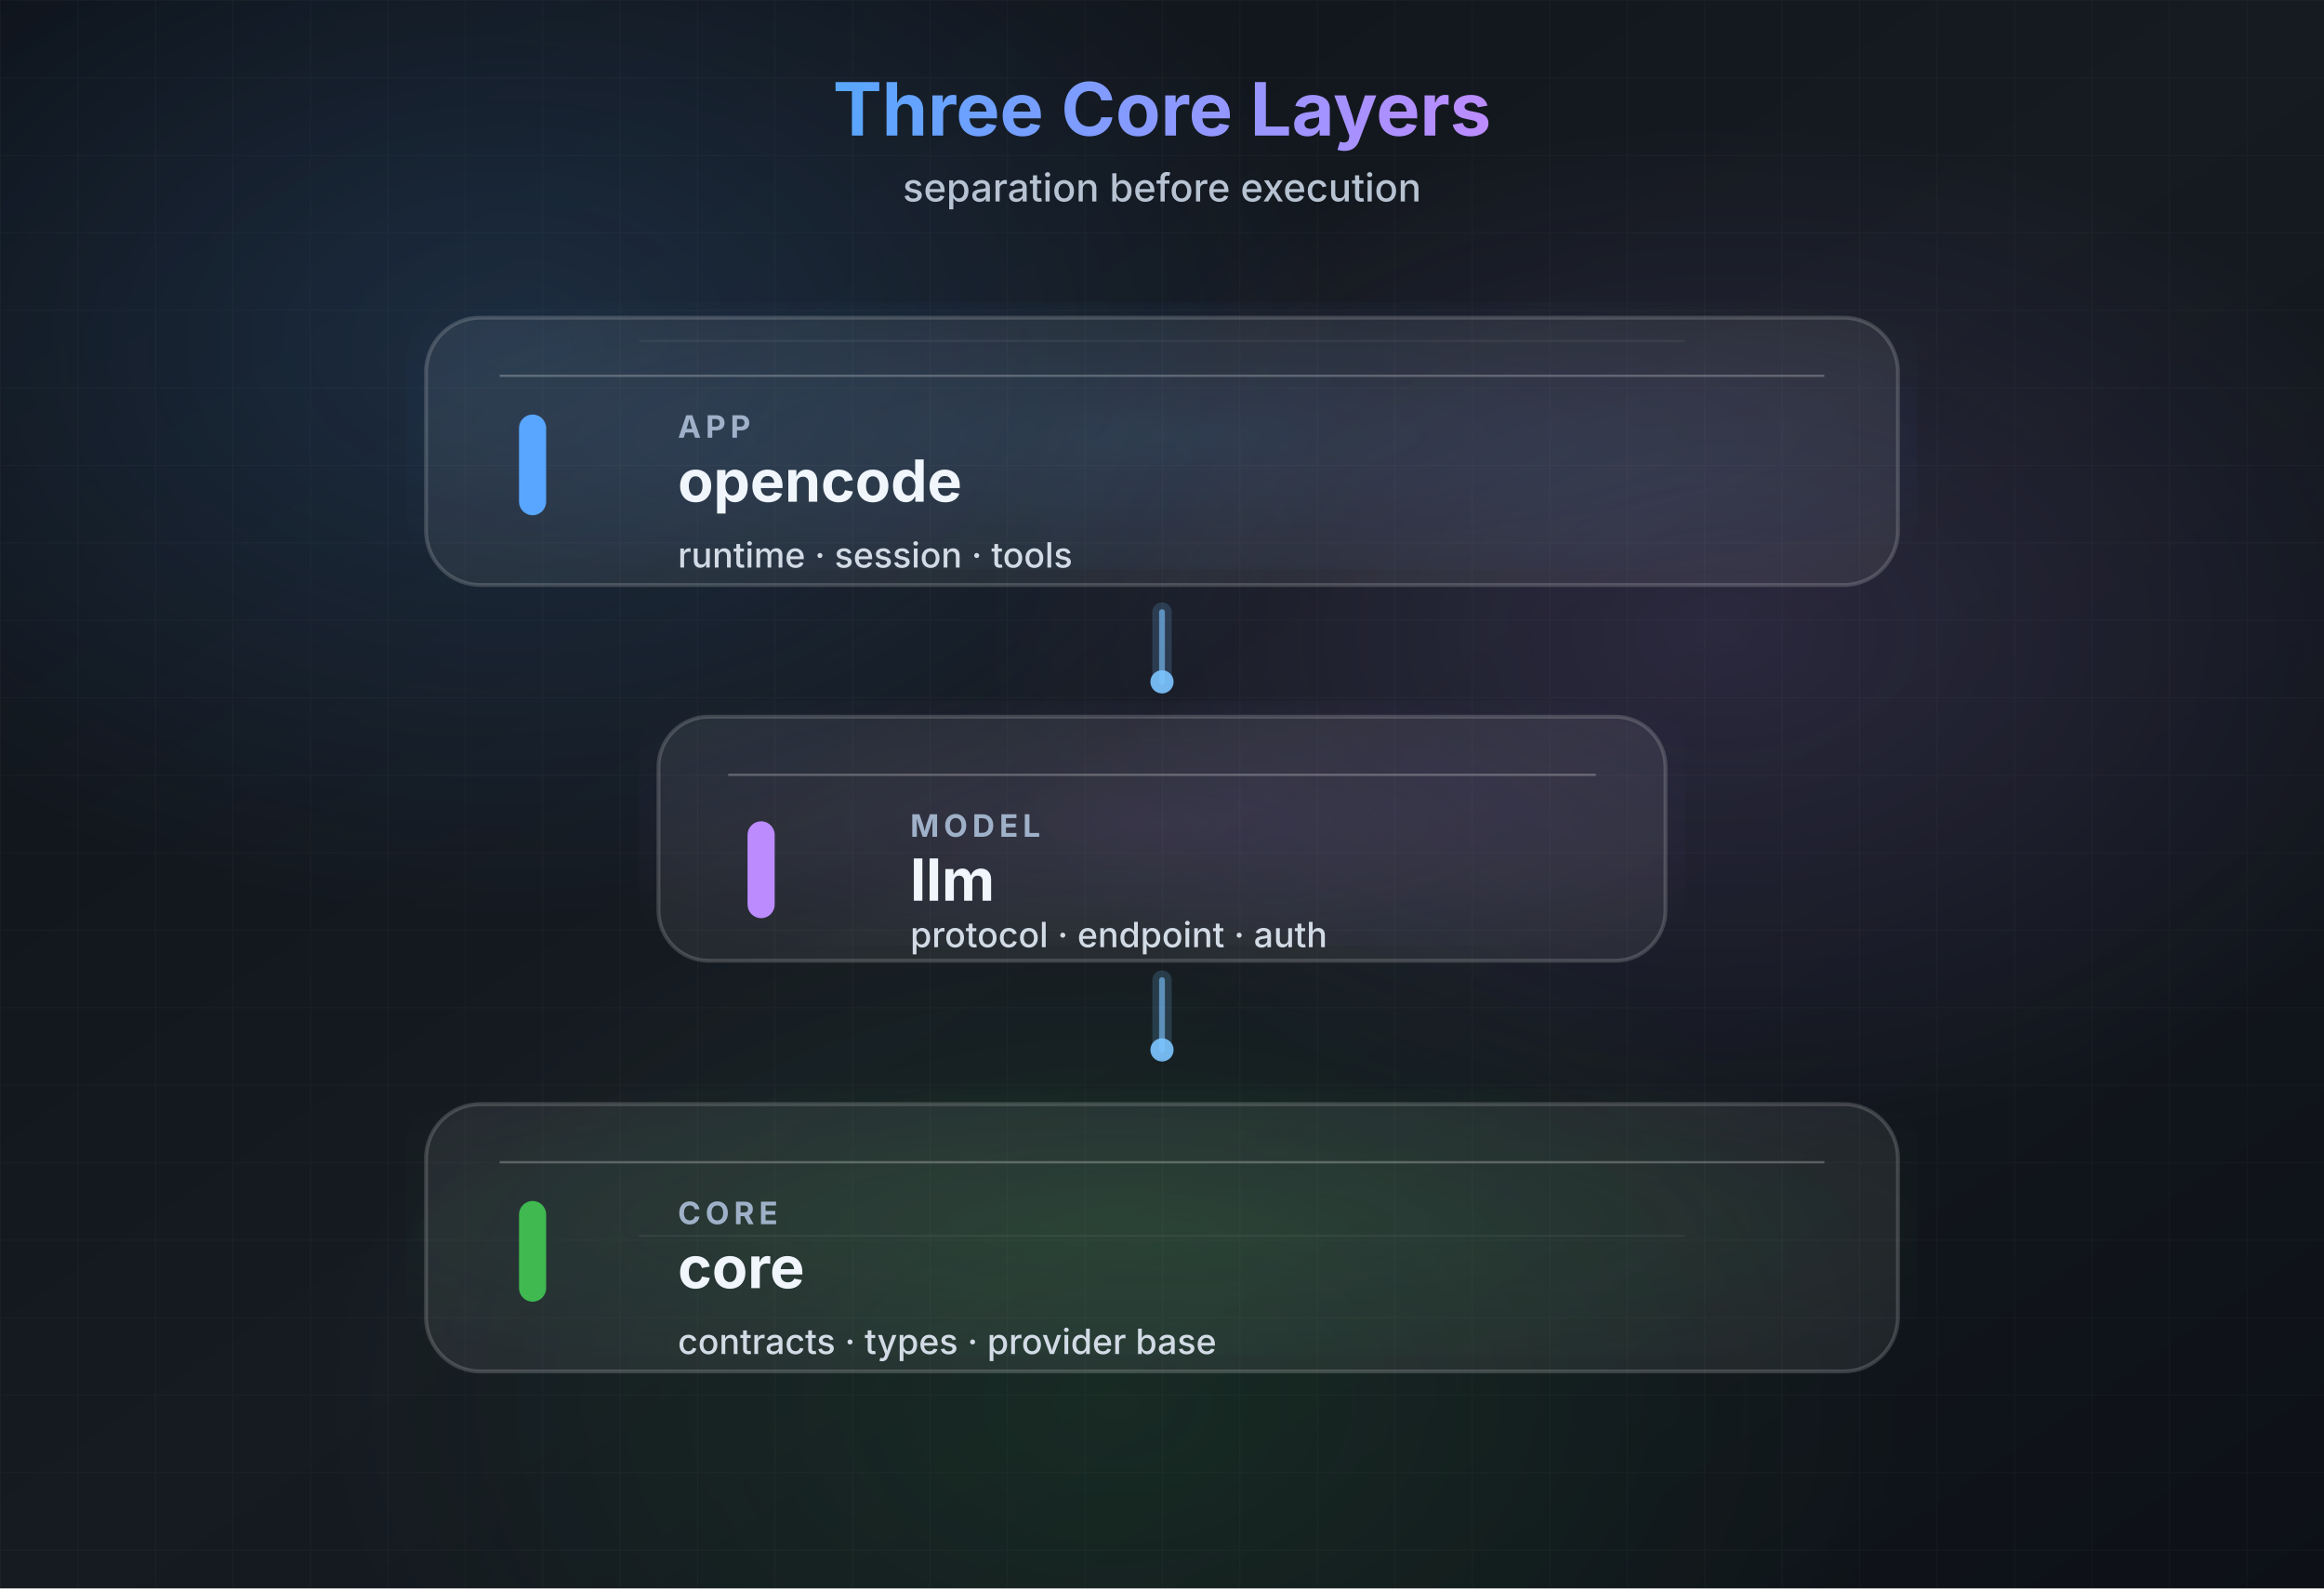
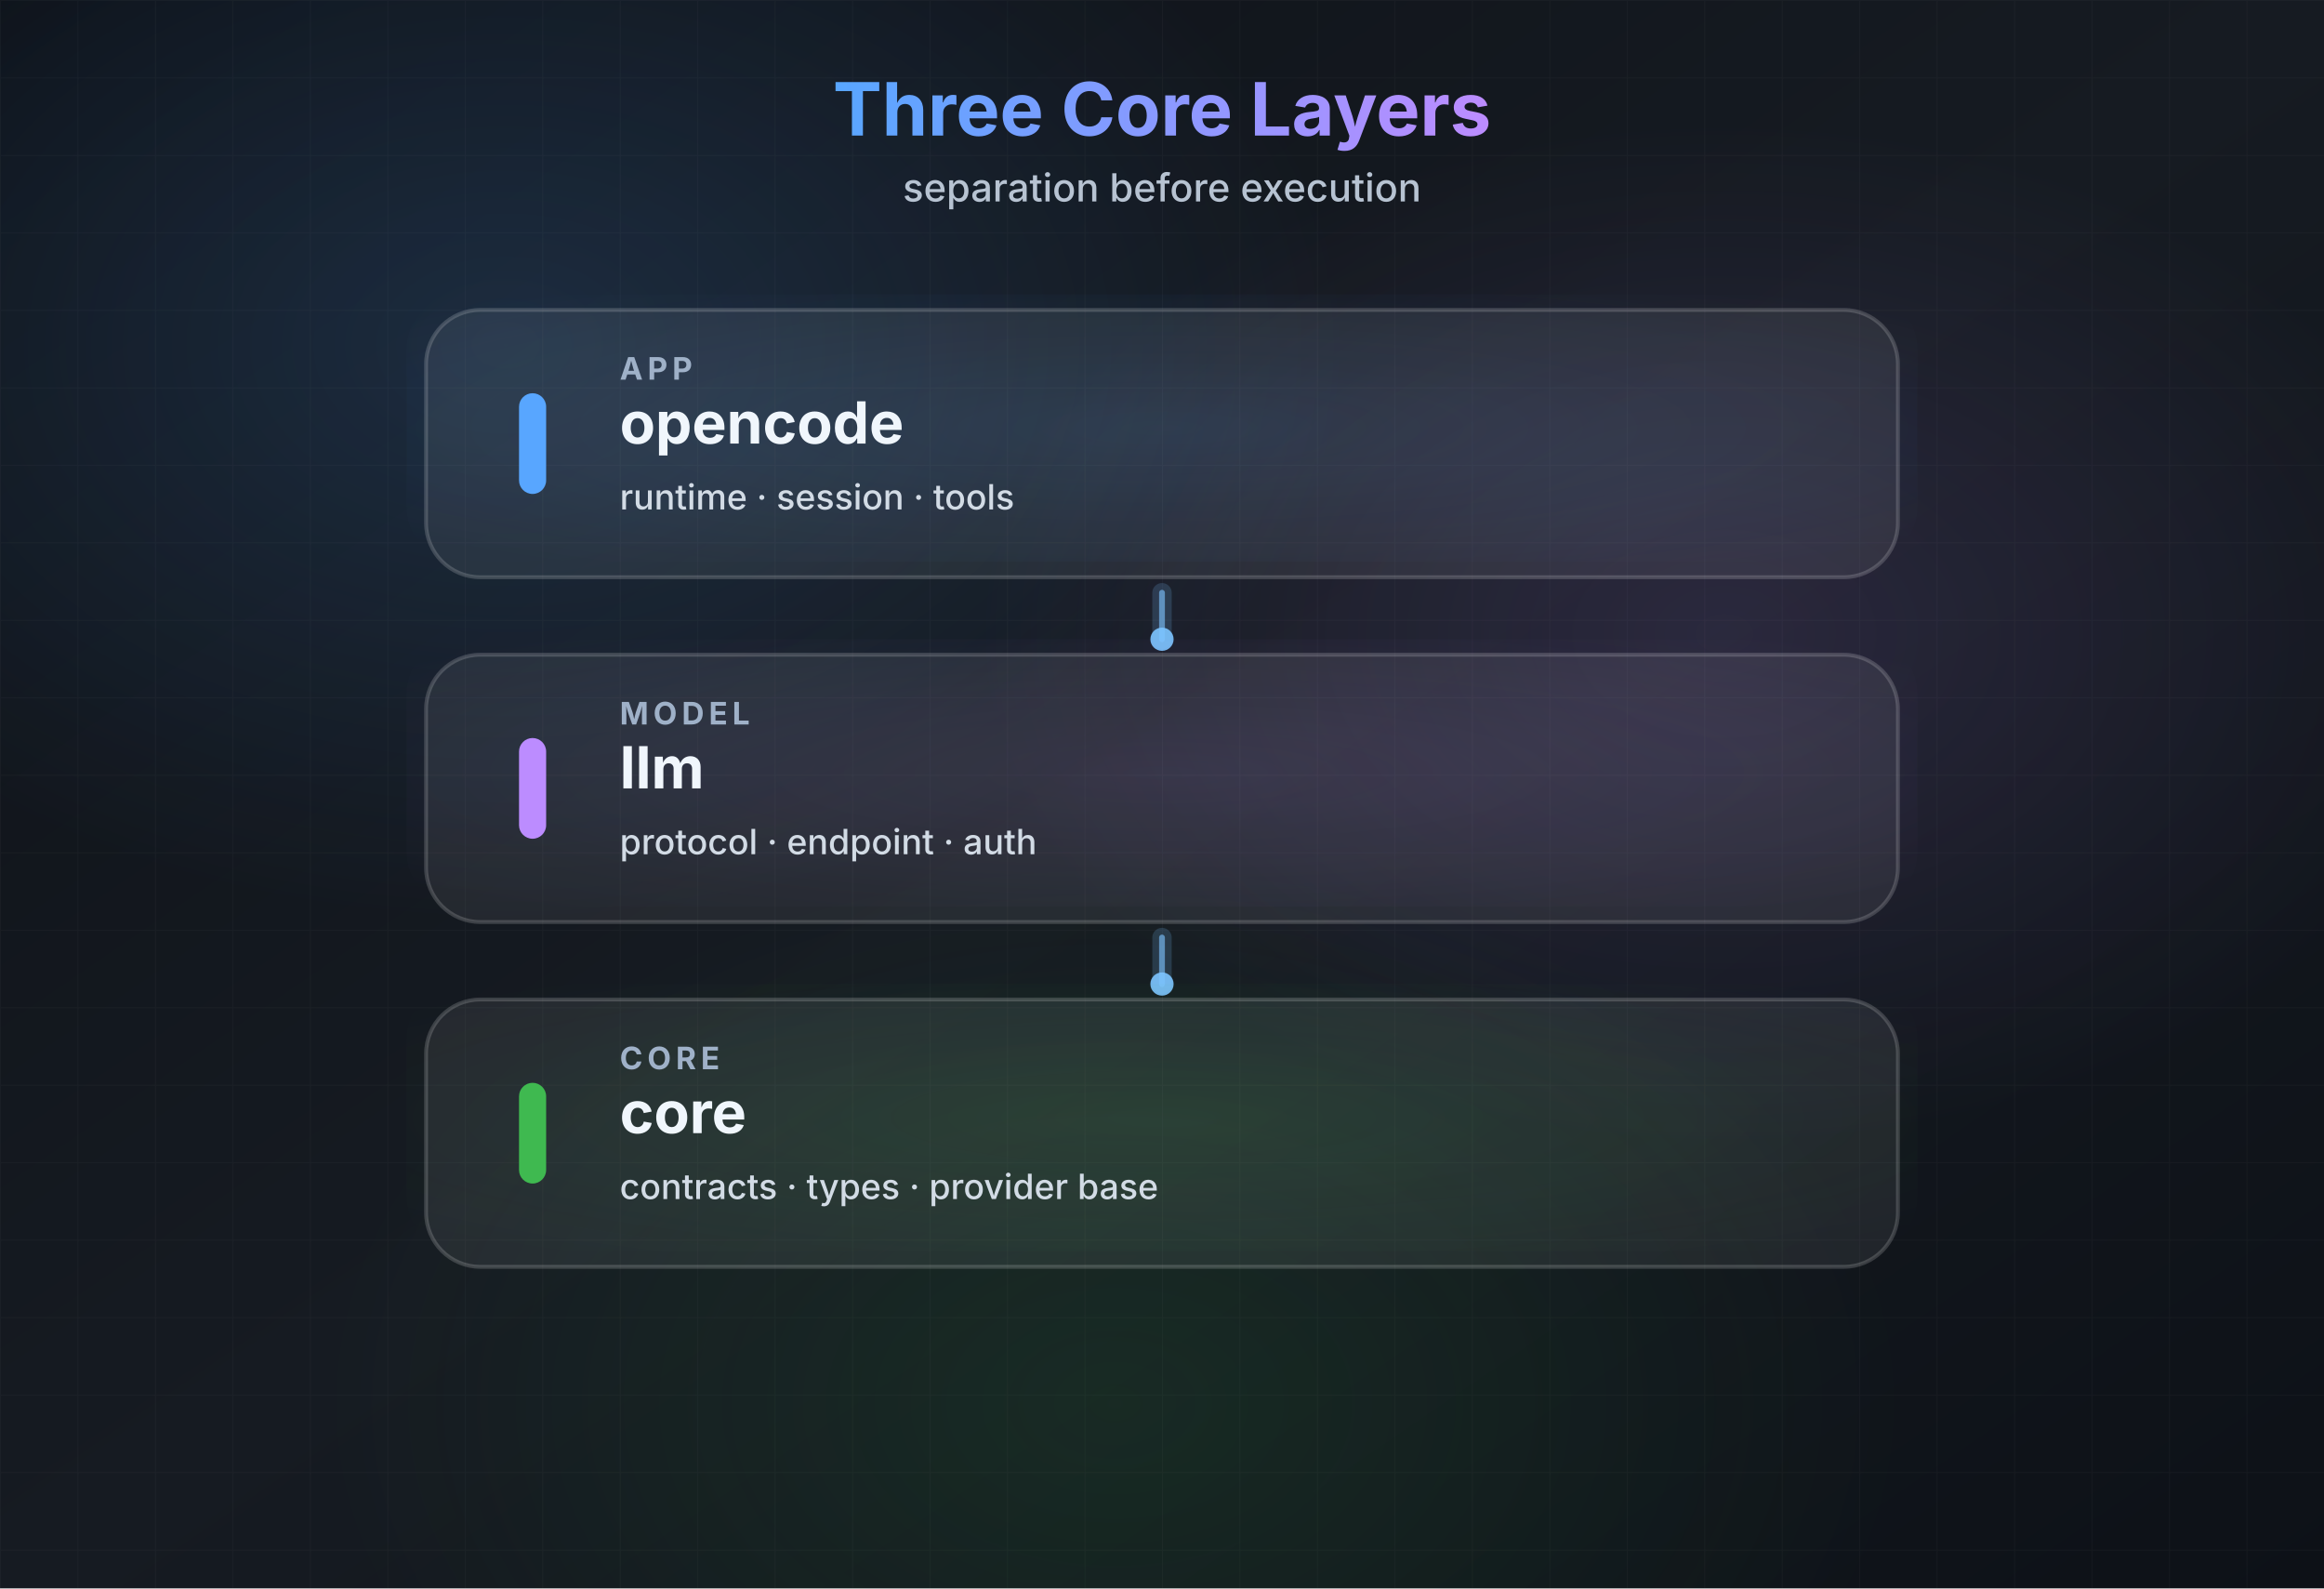
<svg xmlns="http://www.w3.org/2000/svg" viewBox="0 0 1200 820" width="1200" height="820" role="img" aria-label="Three Core Layers">
  <style>
    text { font-family: "Inter", "SF Pro Display", -apple-system, BlinkMacSystemFont, "Segoe UI", sans-serif; }
    .title { font-size: 38px; font-weight: 700; fill: url(#titleGrad); }
    .subtitle { font-size: 20px; font-weight: 500; fill: #b7c3d2; }
    .eyebrow { font-size: 16px; font-weight: 700; letter-spacing: 2.4px; fill: #9fb1c8; }
    .card-title { font-size: 30px; font-weight: 700; fill: #f0f6fc; }
    .card-meta { font-size: 18px; font-weight: 500; fill: #d2dbe5; }
    .card { fill: rgba(255,255,255,0.07); stroke: rgba(255,255,255,0.17); stroke-width: 2; }
    .card-line { stroke: rgba(255,255,255,0.24); stroke-width: 1.2; }
    .spine { fill: none; stroke: rgba(125,196,255,0.62); stroke-width: 3; stroke-linecap: round; }
    .spine-soft { fill: none; stroke: rgba(125,196,255,0.18); stroke-width: 10; stroke-linecap: round; }
    .guide { fill: none; stroke: rgba(255,255,255,0.06); stroke-width: 1; }
    .spine-node { fill: rgba(125,196,255,0.90); }
  </style>
  <defs>
    <linearGradient id="bg" x1="0%" y1="0%" x2="100%" y2="100%">
      <stop offset="0%" stop-color="#0d1117" />
      <stop offset="50%" stop-color="#161b22" />
      <stop offset="100%" stop-color="#0d1117" />
    </linearGradient>
    <linearGradient id="titleGrad" x1="0%" y1="0%" x2="100%" y2="0%">
      <stop offset="0%" stop-color="#58a6ff" />
      <stop offset="100%" stop-color="#bc8cff" />
    </linearGradient>
    <radialGradient id="glowBlue" cx="22%" cy="22%" r="36%">
      <stop offset="0%" stop-color="#58a6ff" stop-opacity="0.16" />
      <stop offset="100%" stop-color="#58a6ff" stop-opacity="0" />
    </radialGradient>
    <radialGradient id="glowPurple" cx="74%" cy="40%" r="32%">
      <stop offset="0%" stop-color="#bc8cff" stop-opacity="0.13" />
      <stop offset="100%" stop-color="#bc8cff" stop-opacity="0" />
    </radialGradient>
    <radialGradient id="glowGreen" cx="48%" cy="88%" r="34%">
      <stop offset="0%" stop-color="#3fb950" stop-opacity="0.12" />
      <stop offset="100%" stop-color="#3fb950" stop-opacity="0" />
    </radialGradient>
    <pattern id="grid" width="40" height="40" patternUnits="userSpaceOnUse">
      <path d="M40 0 L0 0 0 40" fill="none" stroke="rgba(255,255,255,0.03)" stroke-width="1" />
    </pattern>
    <radialGradient id="fieldBlue" cx="50%" cy="50%" r="65%">
      <stop offset="0%" stop-color="#58a6ff" stop-opacity="0.11" />
      <stop offset="100%" stop-color="#58a6ff" stop-opacity="0" />
    </radialGradient>
    <radialGradient id="fieldPurple" cx="50%" cy="50%" r="65%">
      <stop offset="0%" stop-color="#bc8cff" stop-opacity="0.10" />
      <stop offset="100%" stop-color="#bc8cff" stop-opacity="0" />
    </radialGradient>
    <radialGradient id="fieldGreen" cx="50%" cy="50%" r="65%">
      <stop offset="0%" stop-color="#3fb950" stop-opacity="0.10" />
      <stop offset="100%" stop-color="#3fb950" stop-opacity="0" />
    </radialGradient>
  </defs>
  <rect width="1200" height="820" fill="url(#bg)" />
  <rect width="1200" height="820" fill="url(#grid)" />
  <rect width="1200" height="820" fill="url(#glowBlue)" />
  <rect width="1200" height="820" fill="url(#glowPurple)" />
  <rect width="1200" height="820" fill="url(#glowGreen)" />
  <text x="600" y="70" text-anchor="middle" class="title">Three Core Layers</text>
  <text x="600" y="104" text-anchor="middle" class="subtitle">separation before execution</text>
-   <path d="M330 176 H870" class="guide" />
-   <path d="M330 638 H870" class="guide" />
-   <path d="M600 316 L600 352" class="spine-soft" />
-   <path d="M600 506 L600 542" class="spine-soft" />
-   <path d="M600 316 L600 352" class="spine" />
-   <path d="M600 506 L600 542" class="spine" />
-   <circle cx="600" cy="352" r="6" class="spine-node" />
-   <circle cx="600" cy="542" r="6" class="spine-node" />
+   <path d="M600 306 L600 330" class="spine-soft" />
+   <path d="M600 484 L600 508" class="spine-soft" />
+   <path d="M600 306 L600 330" class="spine" />
+   <path d="M600 484 L600 508" class="spine" />
+   <circle cx="600" cy="330" r="6" class="spine-node" />
+   <circle cx="600" cy="508" r="6" class="spine-node" />
  <g>
-     <rect x="210" y="156" width="780" height="138" rx="28" fill="url(#fieldBlue)" />
-     <rect x="220" y="164" width="760" height="138" rx="28" class="card" />
-     <line x1="258" y1="194" x2="942" y2="194" class="card-line" />
-     <rect x="268" y="214" width="14" height="52" rx="7" fill="#58a6ff" />
-     <text x="350" y="226" class="eyebrow">APP</text>
-     <text x="350" y="259" class="card-title">opencode</text>
-     <text x="350" y="293" class="card-meta">runtime · session · tools</text>
+     <rect x="210" y="152" width="780" height="138" rx="28" fill="url(#fieldBlue)" />
+     <rect x="220" y="160" width="760" height="138" rx="28" class="card" />
+     <rect x="268" y="203" width="14" height="52" rx="7" fill="#58a6ff" />
+     <text x="320" y="196" class="eyebrow">APP</text>
+     <text x="320" y="229" class="card-title">opencode</text>
+     <text x="320" y="263" class="card-meta">runtime · session · tools</text>
  </g>
  <g>
-     <rect x="330" y="362" width="540" height="126" rx="26" fill="url(#fieldPurple)" />
-     <rect x="340" y="370" width="520" height="126" rx="26" class="card" />
-     <line x1="376" y1="400" x2="824" y2="400" class="card-line" />
-     <rect x="386" y="424" width="14" height="50" rx="7" fill="#bc8cff" />
-     <text x="470" y="432" class="eyebrow">MODEL</text>
-     <text x="470" y="465" class="card-title">llm</text>
-     <text x="470" y="489" class="card-meta">protocol · endpoint · auth</text>
+     <rect x="210" y="330" width="780" height="138" rx="28" fill="url(#fieldPurple)" />
+     <rect x="220" y="338" width="760" height="138" rx="28" class="card" />
+     <rect x="268" y="381" width="14" height="52" rx="7" fill="#bc8cff" />
+     <text x="320" y="374" class="eyebrow">MODEL</text>
+     <text x="320" y="407" class="card-title">llm</text>
+     <text x="320" y="441" class="card-meta">protocol · endpoint · auth</text>
  </g>
  <g>
-     <rect x="210" y="562" width="780" height="138" rx="28" fill="url(#fieldGreen)" />
-     <rect x="220" y="570" width="760" height="138" rx="28" class="card" />
-     <line x1="258" y1="600" x2="942" y2="600" class="card-line" />
-     <rect x="268" y="620" width="14" height="52" rx="7" fill="#3fb950" />
-     <text x="350" y="632" class="eyebrow">CORE</text>
-     <text x="350" y="665" class="card-title">core</text>
-     <text x="350" y="699" class="card-meta">contracts · types · provider base</text>
+     <rect x="210" y="508" width="780" height="138" rx="28" fill="url(#fieldGreen)" />
+     <rect x="220" y="516" width="760" height="138" rx="28" class="card" />
+     <rect x="268" y="559" width="14" height="52" rx="7" fill="#3fb950" />
+     <text x="320" y="552" class="eyebrow">CORE</text>
+     <text x="320" y="585" class="card-title">core</text>
+     <text x="320" y="619" class="card-meta">contracts · types · provider base</text>
  </g>
</svg>
